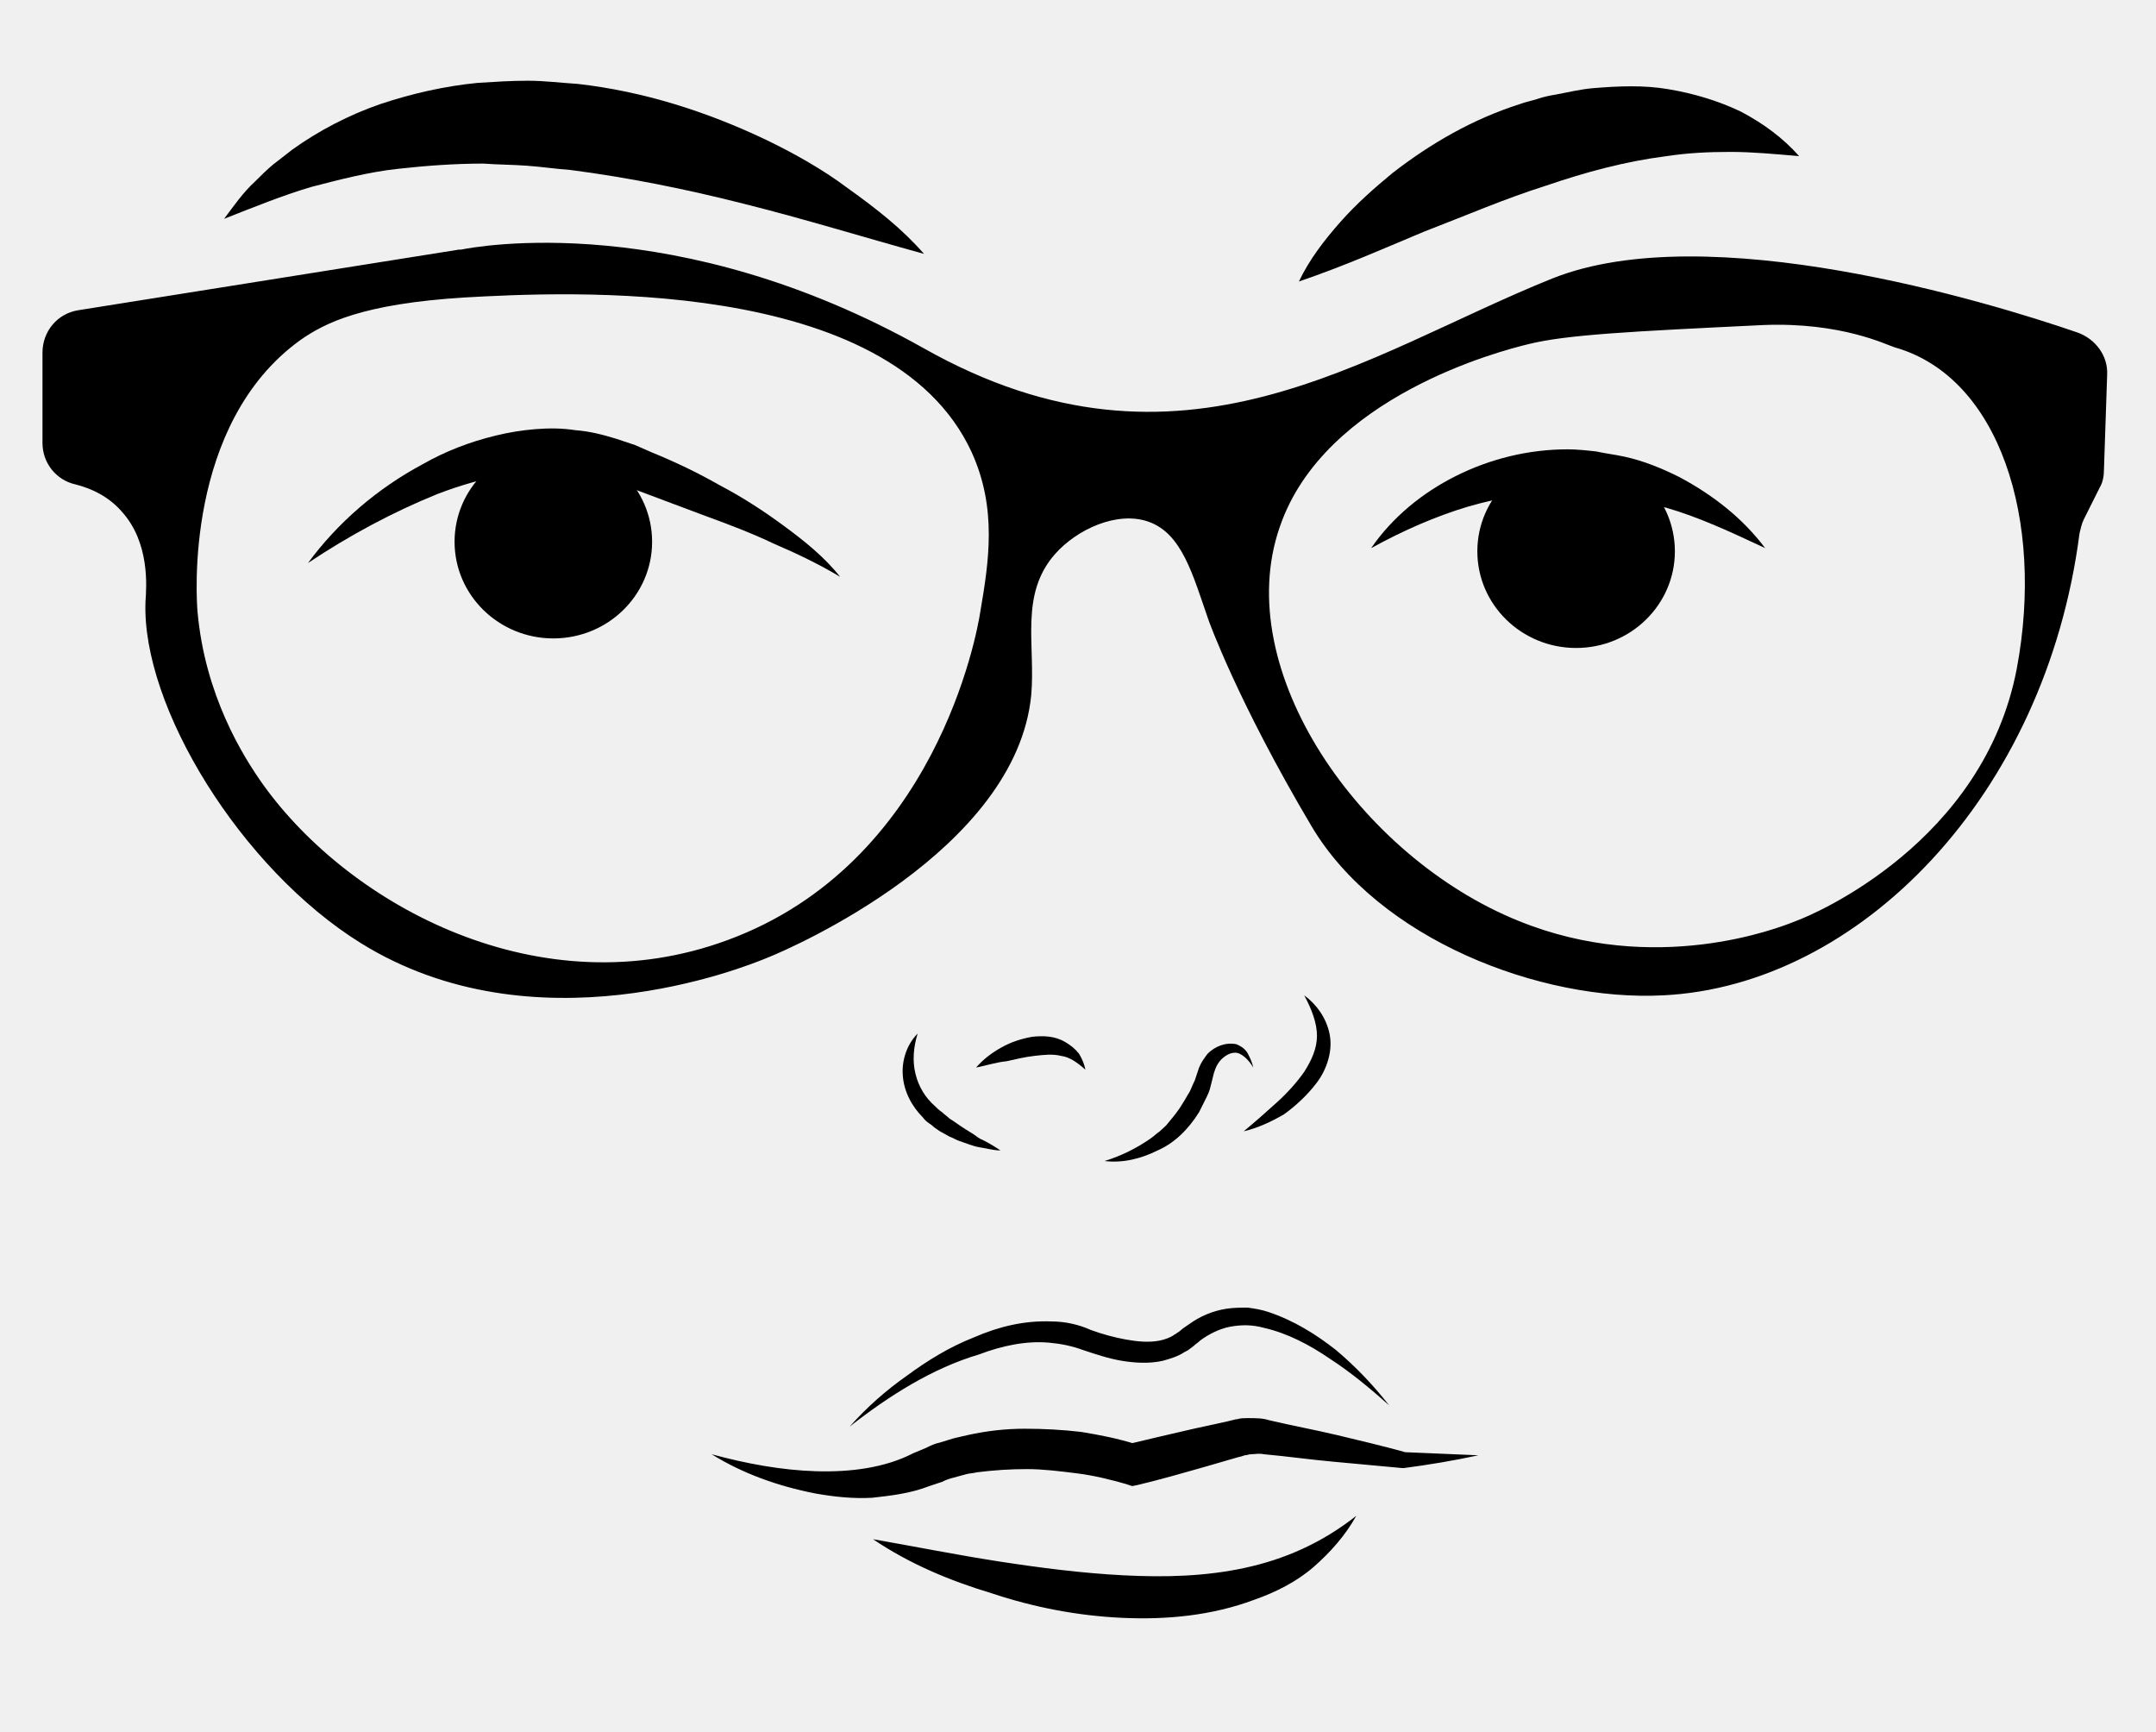
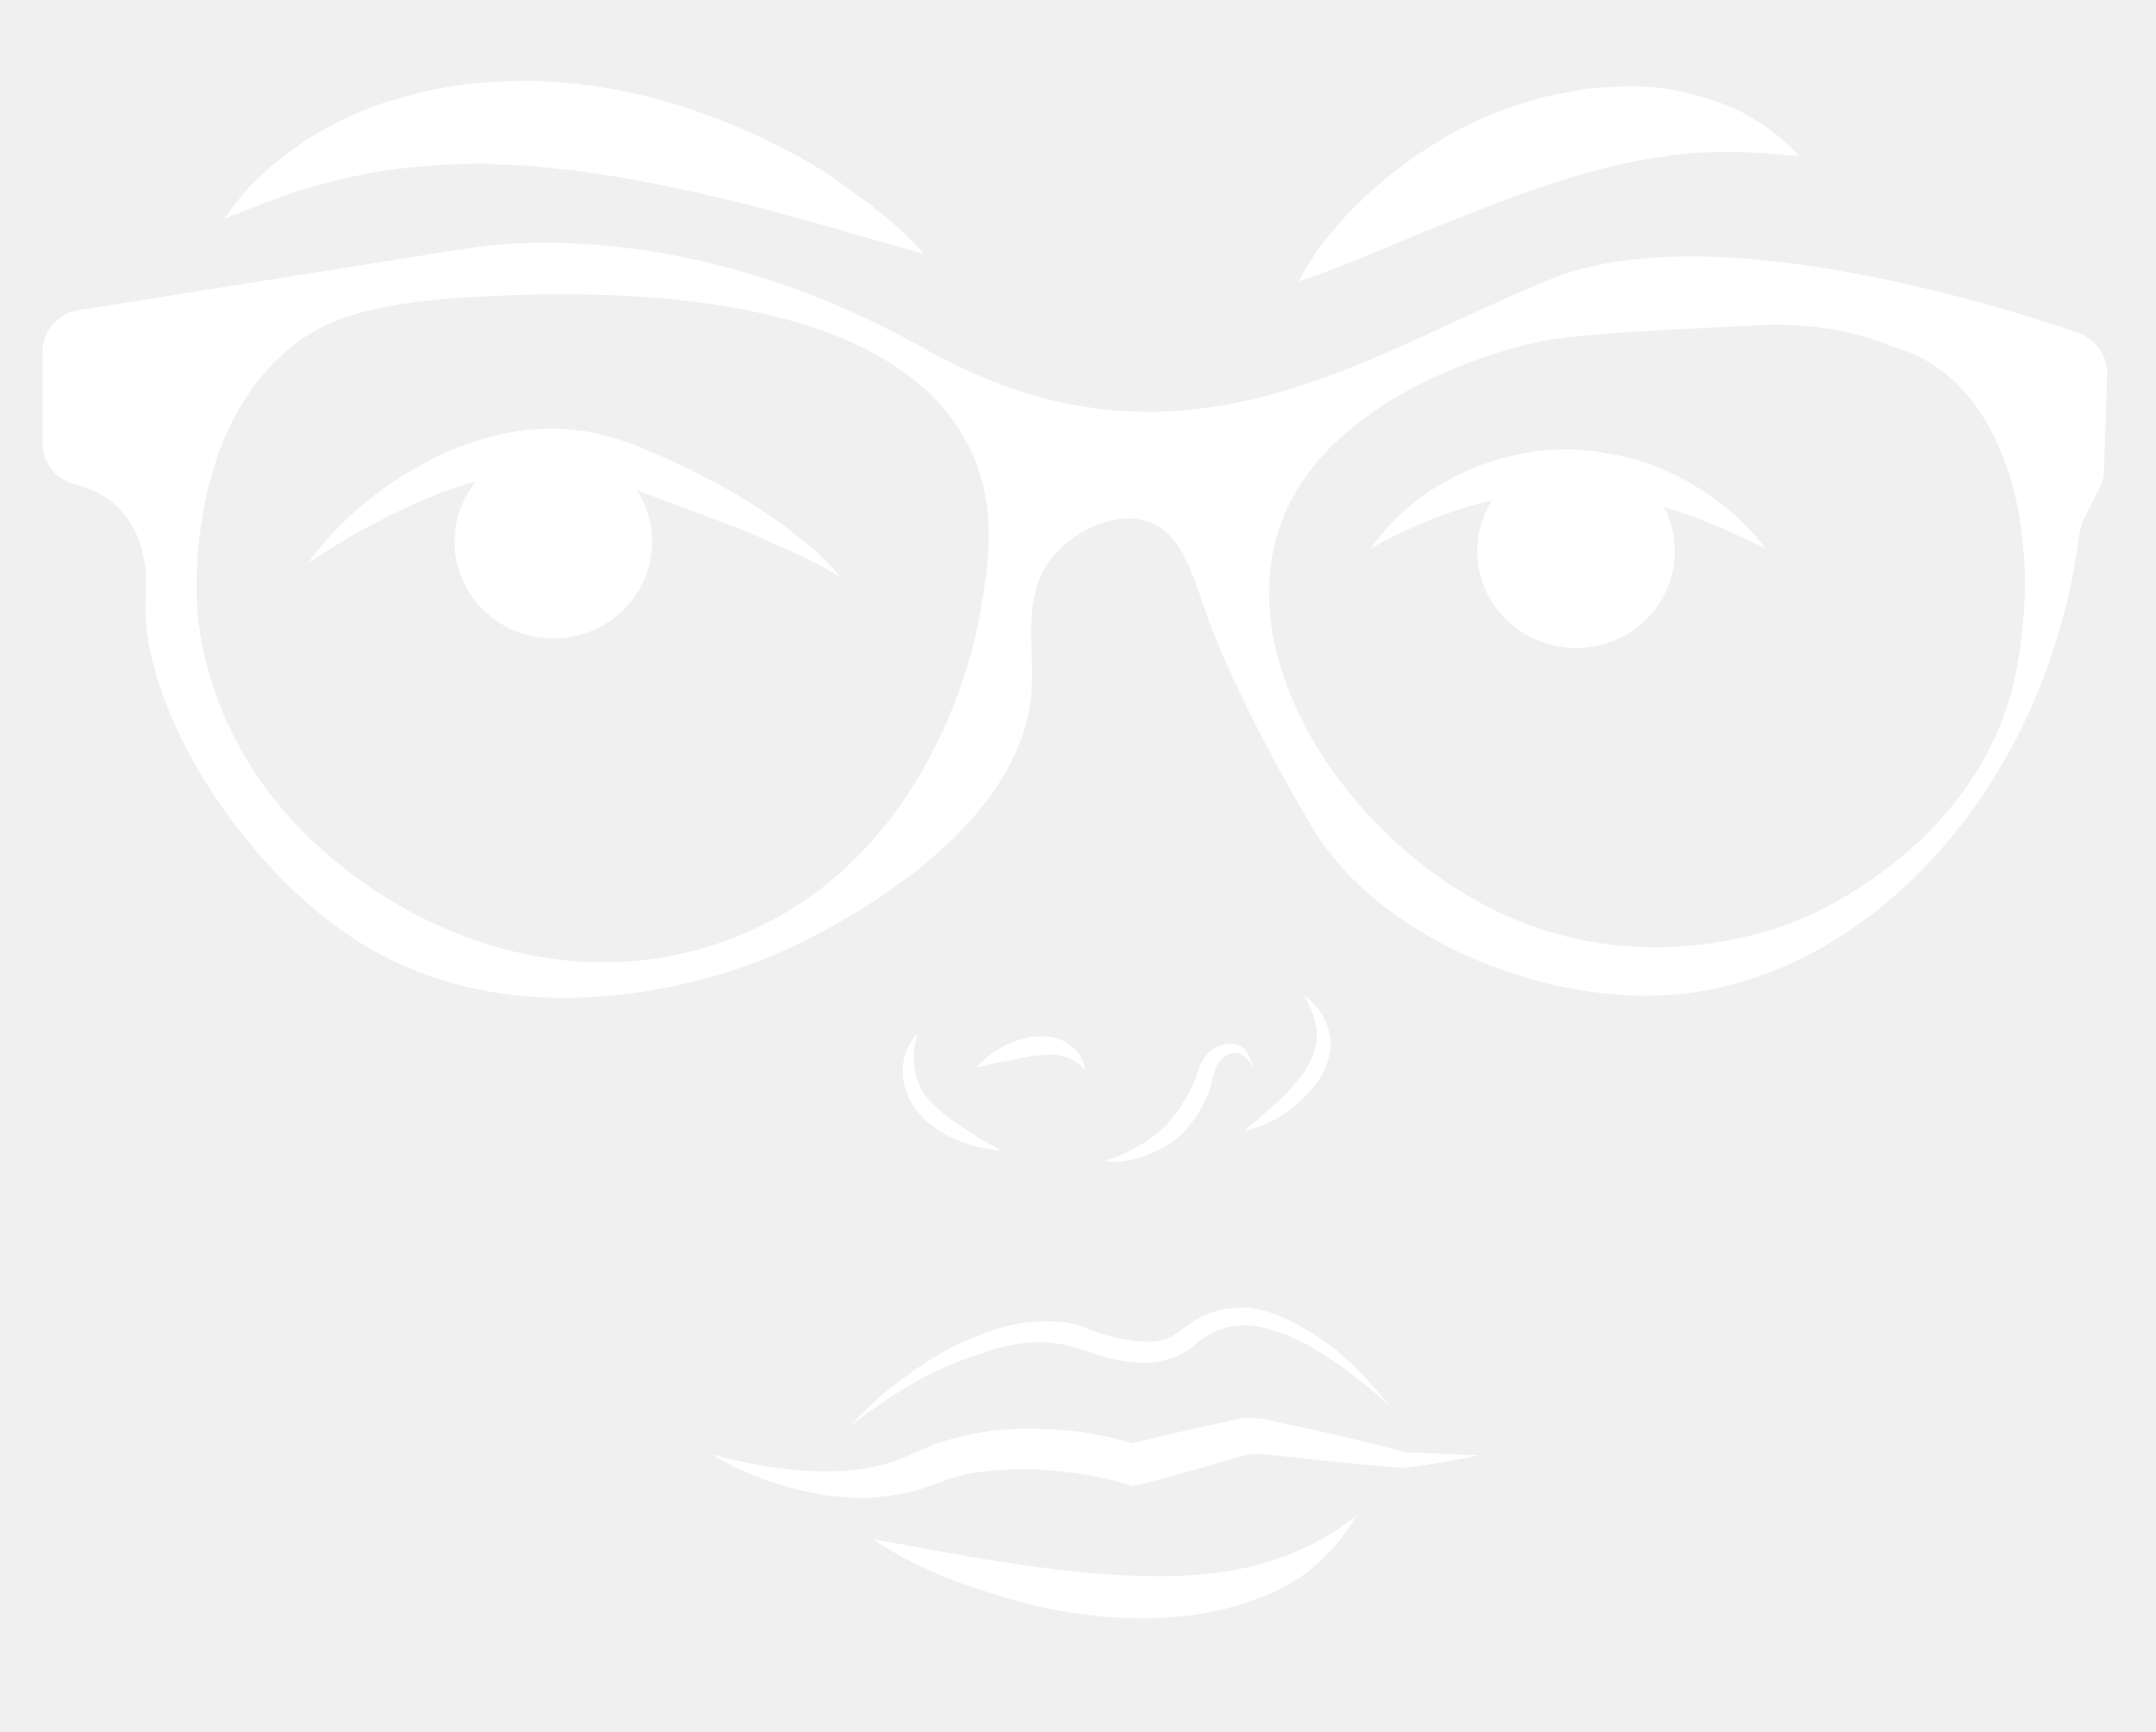
- <svg xmlns="http://www.w3.org/2000/svg" version="1.1" x="0px" y="0px" viewBox="0 0 203 163" style="enable-background:new 0 0 203 163;" xml:space="preserve">
+ <svg xmlns="http://www.w3.org/2000/svg" version="1.1" id="Layer_1" x="0px" y="0px" viewBox="0 0 203 163" style="enable-background:new 0 0 203 163;" xml:space="preserve">
+   <style type="text/css">
+ 	.st0{fill:#FFFFFF;}
+ </style>
  <g id="face">
-     <path d="M29,53c2.8-3.8,6.5-7,10.8-9.3c2.1-1.2,4.4-2.1,6.9-2.7c1.2-0.3,2.5-0.5,3.7-0.6c1.3-0.1,2.5-0.1,3.8,0.1   c1.3,0.1,2.5,0.4,3.8,0.8c0.6,0.2,1.2,0.4,1.8,0.6l1.6,0.7c2.2,0.9,4.3,1.9,6.4,3.1c2.1,1.1,4.1,2.4,6,3.8c1.9,1.4,3.8,2.9,5.3,4.8   c-2-1.2-4.1-2.2-6.2-3.1c-2.1-1-4.2-1.8-6.4-2.6c-2.1-0.8-4.3-1.6-6.4-2.4l-1.6-0.6c-0.5-0.2-1-0.3-1.5-0.5c-1-0.3-2-0.5-3.1-0.6   c-4.2-0.5-8.5,0.4-12.7,2C37,48.2,32.9,50.4,29,53z" />
-     <path d="M129.1,51.6c2-2.9,4.8-5.2,8-6.8c3.2-1.6,6.8-2.5,10.5-2.5c0.9,0,1.8,0.1,2.7,0.2c0.9,0.2,1.8,0.3,2.7,0.5   c1.8,0.4,3.5,1.1,5.1,1.9c3.2,1.7,6,3.9,8.1,6.7c-3.2-1.5-6.2-2.9-9.3-3.8c-0.4-0.1-0.8-0.2-1.2-0.3l-1.2-0.3   c-0.8-0.1-1.5-0.4-2.3-0.5c-1.5-0.3-3.1-0.4-4.7-0.4c-3.1,0-6.2,0.5-9.3,1.4C135.2,48.6,132.2,49.9,129.1,51.6z" />
-     <ellipse cx="52.1" cy="51" rx="9.3" ry="9.1" />
-     <ellipse cx="148.4" cy="51.9" rx="9.3" ry="9.1" />
-     <path d="M86.4,97.3c-0.4,1.3-0.5,2.6-0.2,3.8c0.3,1.2,0.9,2.2,1.8,3c0.2,0.2,0.4,0.4,0.7,0.6c0.2,0.2,0.5,0.4,0.7,0.6   c0.5,0.3,1,0.7,1.5,1c0.3,0.2,0.5,0.3,0.8,0.5c0.3,0.2,0.5,0.4,0.8,0.5c0.6,0.3,1.1,0.6,1.7,1c-0.7,0-1.3-0.2-2-0.3   c-0.6-0.1-1.3-0.4-1.9-0.6c-0.3-0.1-0.6-0.3-0.9-0.4l-0.9-0.5c-0.3-0.2-0.6-0.4-0.8-0.6c-0.3-0.2-0.6-0.4-0.8-0.7   c-1-1-1.8-2.4-1.9-4C84.9,99.8,85.4,98.3,86.4,97.3z" />
-     <path d="M117.1,106.5c1.1-0.9,2.1-1.8,3.1-2.7c1-0.9,1.9-1.9,2.6-2.9c0.7-1.1,1.2-2.2,1.2-3.4c0-1.2-0.5-2.5-1.2-3.8   c1.1,0.8,2.1,2.1,2.4,3.7c0.3,1.6-0.3,3.3-1.2,4.5c-0.9,1.2-2,2.2-3.1,3C119.7,105.6,118.4,106.2,117.1,106.5z" />
-     <path d="M91.9,100.5c0.7-0.8,1.5-1.4,2.4-1.9c0.9-0.5,1.8-0.8,2.9-1c1-0.1,2.1-0.1,3.1,0.5c0.5,0.3,0.9,0.6,1.3,1.1   c0.3,0.5,0.5,1,0.6,1.5c-0.8-0.7-1.5-1.2-2.3-1.3c-0.8-0.2-1.6-0.1-2.5,0c-0.9,0.1-1.7,0.3-2.6,0.5C93.8,100,92.9,100.3,91.9,100.5   z" />
-     <path d="M104,109.3c1.6-0.5,3-1.2,4.3-2.1c0.3-0.2,0.6-0.5,0.9-0.7c0.3-0.3,0.6-0.5,0.8-0.8c0.5-0.6,1-1.2,1.4-1.9   c0.2-0.3,0.4-0.7,0.6-1c0.2-0.4,0.3-0.7,0.5-1.1l0.4-1.2c0.2-0.5,0.5-0.9,0.8-1.3c0.7-0.7,1.7-1.1,2.7-0.9c0.5,0.2,0.9,0.5,1.1,0.9   c0.2,0.4,0.4,0.8,0.5,1.3c-0.4-0.7-1.1-1.4-1.7-1.4c-0.3,0-0.6,0.1-0.9,0.3c-0.3,0.2-0.5,0.4-0.7,0.7c-0.2,0.3-0.3,0.6-0.4,0.9   l-0.3,1.2c-0.1,0.5-0.3,0.9-0.5,1.3c-0.2,0.4-0.4,0.8-0.6,1.2c-1,1.6-2.3,2.9-3.9,3.6C107.4,109.1,105.7,109.5,104,109.3z" />
-     <path d="M70.5,138.7" />
-     <path d="M67,136.9c3.3,0.9,6.6,1.5,9.8,1.6c3.2,0.1,6.5-0.3,9.2-1.7l1.2-0.5c0.4-0.2,0.8-0.4,1.3-0.5l1.3-0.4   c0.4-0.1,0.9-0.2,1.3-0.3c1.8-0.4,3.6-0.6,5.4-0.6c1.8,0,3.6,0.1,5.3,0.3c1.8,0.3,3.4,0.6,5.3,1.2l-1.1,0c2.1-0.5,4.2-1,6.4-1.5   l3.2-0.7l0.4-0.1c0.1,0,0.3-0.1,0.5-0.1c0.3-0.1,0.7-0.1,1-0.1c0.7,0,1.4,0,2,0.2c2.1,0.5,4.3,0.9,6.4,1.4c2.1,0.5,4.2,1,6.4,1.6   l-0.2,0c2.4,0.1,4.7,0.2,7.1,0.3c-2.3,0.5-4.7,0.9-7,1.2l0,0l-0.2,0c-2.2-0.2-4.4-0.4-6.5-0.6c-2.2-0.2-4.3-0.5-6.5-0.7   c-0.5-0.1-0.8,0-1.2,0c-0.2,0-0.4,0.1-0.6,0.1l-0.3,0.1l-0.4,0.1l-3.1,0.9c-2.1,0.6-4.2,1.2-6.3,1.7l-0.5,0.1l-0.6-0.2   c-1.4-0.4-3-0.8-4.6-1c-1.6-0.2-3.2-0.4-4.7-0.4c-1.6,0-3.1,0.1-4.7,0.3c-0.4,0.1-0.8,0.1-1.1,0.2l-1.1,0.3   c-0.4,0.1-0.7,0.2-1.1,0.4l-1.2,0.4c-1.8,0.7-3.6,0.9-5.4,1.1c-1.8,0.1-3.6-0.1-5.3-0.4C73.2,139.9,69.9,138.7,67,136.9z" />
-     <path d="M82.2,144.9c4,0.7,8,1.5,11.9,2.1c3.9,0.6,7.8,1.1,11.7,1.3c3.9,0.2,7.7,0.1,11.4-0.7c3.7-0.8,7.2-2.3,10.5-4.9   c-1,1.8-2.4,3.4-4,4.8c-1.6,1.4-3.6,2.4-5.6,3.1c-4,1.5-8.3,1.9-12.5,1.7c-4.2-0.2-8.3-1-12.2-2.3   C89.4,148.8,85.6,147.2,82.2,144.9z" />
-     <path d="M80,134.3c1.6-1.8,3.4-3.4,5.4-4.8c1.9-1.4,4-2.7,6.3-3.6c2.3-1,4.7-1.6,7.3-1.5c1.3,0,2.6,0.3,3.7,0.8   c1.1,0.4,2.2,0.7,3.3,0.9c1.1,0.2,2.2,0.3,3.2,0.1c0.5-0.1,1-0.3,1.3-0.5c0.1-0.1,0.2-0.1,0.3-0.2l0.3-0.2c0.2-0.2,0.5-0.4,0.8-0.6   c1.1-0.8,2.3-1.3,3.6-1.5c0.7-0.1,1.3-0.1,2-0.1c0.7,0.1,1.3,0.2,1.9,0.4c2.4,0.8,4.5,2.1,6.4,3.6c1.9,1.6,3.5,3.3,5,5.2   c-1.8-1.6-3.6-3.1-5.6-4.4c-1.9-1.3-4-2.4-6.2-2.9c-1.1-0.3-2.1-0.3-3.2-0.1c-1,0.2-2,0.7-2.8,1.3c-0.2,0.2-0.4,0.3-0.6,0.5   l-0.4,0.3c-0.1,0.1-0.3,0.2-0.5,0.3c-0.6,0.4-1.3,0.6-2,0.8c-1.3,0.3-2.7,0.2-3.9,0c-1.2-0.2-2.4-0.6-3.6-1   c-1.1-0.4-2.1-0.6-3.2-0.7c-2.2-0.2-4.5,0.3-6.6,1.1C87.8,128.8,83.7,131.4,80,134.3z" />
-     <path d="M122.3,26.5c1-2.1,2.4-3.9,3.9-5.6c1.5-1.7,3.2-3.2,4.9-4.6c3.6-2.8,7.6-5.1,12-6.5c0.5-0.2,1.1-0.3,1.7-0.5   c0.6-0.2,1.1-0.3,1.7-0.4c1.1-0.2,2.3-0.5,3.5-0.6c2.4-0.2,4.8-0.3,7.1,0.1c2.4,0.4,4.7,1.1,6.8,2.1c2.1,1.1,4,2.5,5.5,4.2   c-2.3-0.2-4.4-0.4-6.5-0.4c-2.1,0-4,0.1-6,0.4c-3.9,0.5-7.6,1.5-11.4,2.8c-3.8,1.2-7.5,2.8-11.4,4.3   C130.5,23.3,126.7,25,122.3,26.5z" />
-     <path d="M87,23.9c-5.8-1.6-11.3-3.3-16.9-4.7c-5.5-1.4-11-2.5-16.4-3.2c-1.4-0.1-2.7-0.3-4.1-0.4c-1.4-0.1-2.7-0.1-4.1-0.2   c-2.7,0-5.4,0.2-8.1,0.5c-2.7,0.3-5.4,1-8.1,1.7c-2.7,0.8-5.4,1.9-8.2,3c0.9-1.2,1.8-2.5,2.9-3.5c0.5-0.5,1.1-1.1,1.7-1.6l1.8-1.4   c2.5-1.8,5.4-3.3,8.3-4.3c3-1,6.1-1.7,9.2-2c1.6-0.1,3.1-0.2,4.7-0.2c1.6,0,3.1,0.2,4.7,0.3c6.2,0.7,12.1,2.6,17.6,5.2   c2.7,1.3,5.4,2.8,7.8,4.6C82.6,19.7,85,21.6,87,23.9z" />
+     <path class="st0" d="M29,53c2.8-3.8,6.5-7,10.8-9.3c2.1-1.2,4.4-2.1,6.9-2.7c1.2-0.3,2.5-0.5,3.7-0.6c1.3-0.1,2.5-0.1,3.8,0.1   c1.3,0.1,2.5,0.4,3.8,0.8c0.6,0.2,1.2,0.4,1.8,0.6l1.6,0.7c2.2,0.9,4.3,1.9,6.4,3.1c2.1,1.1,4.1,2.4,6,3.8c1.9,1.4,3.8,2.9,5.3,4.8   c-2-1.2-4.1-2.2-6.2-3.1c-2.1-1-4.2-1.8-6.4-2.6c-2.1-0.8-4.3-1.6-6.4-2.4l-1.6-0.6c-0.5-0.2-1-0.3-1.5-0.5c-1-0.3-2-0.5-3.1-0.6   c-4.2-0.5-8.5,0.4-12.7,2C37,48.2,32.9,50.4,29,53z" />
+     <path class="st0" d="M129.1,51.6c2-2.9,4.8-5.2,8-6.8s6.8-2.5,10.5-2.5c0.9,0,1.8,0.1,2.7,0.2c0.9,0.2,1.8,0.3,2.7,0.5   c1.8,0.4,3.5,1.1,5.1,1.9c3.2,1.7,6,3.9,8.1,6.7c-3.2-1.5-6.2-2.9-9.3-3.8c-0.4-0.1-0.8-0.2-1.2-0.3l-1.2-0.3   c-0.8-0.1-1.5-0.4-2.3-0.5c-1.5-0.3-3.1-0.4-4.7-0.4c-3.1,0-6.2,0.5-9.3,1.4C135.2,48.6,132.2,49.9,129.1,51.6z" />
+     <ellipse class="st0" cx="52.1" cy="51" rx="9.3" ry="9.1" />
+     <ellipse class="st0" cx="148.4" cy="51.9" rx="9.3" ry="9.1" />
+     <path class="st0" d="M86.4,97.3c-0.4,1.3-0.5,2.6-0.2,3.8c0.3,1.2,0.9,2.2,1.8,3c0.2,0.2,0.4,0.4,0.7,0.6c0.2,0.2,0.5,0.4,0.7,0.6   c0.5,0.3,1,0.7,1.5,1c0.3,0.2,0.5,0.3,0.8,0.5s0.5,0.4,0.8,0.5c0.6,0.3,1.1,0.6,1.7,1c-0.7,0-1.3-0.2-2-0.3   c-0.6-0.1-1.3-0.4-1.9-0.6c-0.3-0.1-0.6-0.3-0.9-0.4l-0.9-0.5c-0.3-0.2-0.6-0.4-0.8-0.6c-0.3-0.2-0.6-0.4-0.8-0.7   c-1-1-1.8-2.4-1.9-4C84.9,99.8,85.4,98.3,86.4,97.3z" />
+     <path class="st0" d="M117.1,106.5c1.1-0.9,2.1-1.8,3.1-2.7c1-0.9,1.9-1.9,2.6-2.9c0.7-1.1,1.2-2.2,1.2-3.4c0-1.2-0.5-2.5-1.2-3.8   c1.1,0.8,2.1,2.1,2.4,3.7s-0.3,3.3-1.2,4.5c-0.9,1.2-2,2.2-3.1,3C119.7,105.6,118.4,106.2,117.1,106.5z" />
+     <path class="st0" d="M91.9,100.5c0.7-0.8,1.5-1.4,2.4-1.9s1.8-0.8,2.9-1c1-0.1,2.1-0.1,3.1,0.5c0.5,0.3,0.9,0.6,1.3,1.1   c0.3,0.5,0.5,1,0.6,1.5c-0.8-0.7-1.5-1.2-2.3-1.3c-0.8-0.2-1.6-0.1-2.5,0s-1.7,0.3-2.6,0.5C93.8,100,92.9,100.3,91.9,100.5z" />
+     <path class="st0" d="M104,109.3c1.6-0.5,3-1.2,4.3-2.1c0.3-0.2,0.6-0.5,0.9-0.7c0.3-0.3,0.6-0.5,0.8-0.8c0.5-0.6,1-1.2,1.4-1.9   c0.2-0.3,0.4-0.7,0.6-1c0.2-0.4,0.3-0.7,0.5-1.1l0.4-1.2c0.2-0.5,0.5-0.9,0.8-1.3c0.7-0.7,1.7-1.1,2.7-0.9c0.5,0.2,0.9,0.5,1.1,0.9   s0.4,0.8,0.5,1.3c-0.4-0.7-1.1-1.4-1.7-1.4c-0.3,0-0.6,0.1-0.9,0.3c-0.3,0.2-0.5,0.4-0.7,0.7c-0.2,0.3-0.3,0.6-0.4,0.9l-0.3,1.2   c-0.1,0.5-0.3,0.9-0.5,1.3s-0.4,0.8-0.6,1.2c-1,1.6-2.3,2.9-3.9,3.6C107.4,109.1,105.7,109.5,104,109.3z" />
+     <path class="st0" d="M70.5,138.7" />
+     <path class="st0" d="M67,136.9c3.3,0.9,6.6,1.5,9.8,1.6c3.2,0.1,6.5-0.3,9.2-1.7l1.2-0.5c0.4-0.2,0.8-0.4,1.3-0.5l1.3-0.4   c0.4-0.1,0.9-0.2,1.3-0.3c1.8-0.4,3.6-0.6,5.4-0.6s3.6,0.1,5.3,0.3c1.8,0.3,3.4,0.6,5.3,1.2H106c2.1-0.5,4.2-1,6.4-1.5l3.2-0.7   l0.4-0.1c0.1,0,0.3-0.1,0.5-0.1c0.3-0.1,0.7-0.1,1-0.1c0.7,0,1.4,0,2,0.2c2.1,0.5,4.3,0.9,6.4,1.4s4.2,1,6.4,1.6h-0.2   c2.4,0.1,4.7,0.2,7.1,0.3c-2.3,0.5-4.7,0.9-7,1.2l0,0H132c-2.2-0.2-4.4-0.4-6.5-0.6c-2.2-0.2-4.3-0.5-6.5-0.7c-0.5-0.1-0.8,0-1.2,0   c-0.2,0-0.4,0.1-0.6,0.1l-0.3,0.1l-0.4,0.1l-3.1,0.9c-2.1,0.6-4.2,1.2-6.3,1.7l-0.5,0.1l-0.6-0.2c-1.4-0.4-3-0.8-4.6-1   s-3.2-0.4-4.7-0.4c-1.6,0-3.1,0.1-4.7,0.3c-0.4,0.1-0.8,0.1-1.1,0.2l-1.1,0.3c-0.4,0.1-0.7,0.2-1.1,0.4l-1.2,0.4   c-1.8,0.7-3.6,0.9-5.4,1.1c-1.8,0.1-3.6-0.1-5.3-0.4C73.2,139.9,69.9,138.7,67,136.9z" />
+     <path class="st0" d="M82.2,144.9c4,0.7,8,1.5,11.9,2.1s7.8,1.1,11.7,1.3c3.9,0.2,7.7,0.1,11.4-0.7c3.7-0.8,7.2-2.3,10.5-4.9   c-1,1.8-2.4,3.4-4,4.8c-1.6,1.4-3.6,2.4-5.6,3.1c-4,1.5-8.3,1.9-12.5,1.7s-8.3-1-12.2-2.3C89.4,148.8,85.6,147.2,82.2,144.9z" />
+     <path class="st0" d="M80,134.3c1.6-1.8,3.4-3.4,5.4-4.8c1.9-1.4,4-2.7,6.3-3.6c2.3-1,4.7-1.6,7.3-1.5c1.3,0,2.6,0.3,3.7,0.8   c1.1,0.4,2.2,0.7,3.3,0.9c1.1,0.2,2.2,0.3,3.2,0.1c0.5-0.1,1-0.3,1.3-0.5c0.1-0.1,0.2-0.1,0.3-0.2l0.3-0.2c0.2-0.2,0.5-0.4,0.8-0.6   c1.1-0.8,2.3-1.3,3.6-1.5c0.7-0.1,1.3-0.1,2-0.1c0.7,0.1,1.3,0.2,1.9,0.4c2.4,0.8,4.5,2.1,6.4,3.6c1.9,1.6,3.5,3.3,5,5.2   c-1.8-1.6-3.6-3.1-5.6-4.4c-1.9-1.3-4-2.4-6.2-2.9c-1.1-0.3-2.1-0.3-3.2-0.1c-1,0.2-2,0.7-2.8,1.3c-0.2,0.2-0.4,0.3-0.6,0.5   L112,127c-0.1,0.1-0.3,0.2-0.5,0.3c-0.6,0.4-1.3,0.6-2,0.8c-1.3,0.3-2.7,0.2-3.9,0c-1.2-0.2-2.4-0.6-3.6-1   c-1.1-0.4-2.1-0.6-3.2-0.7c-2.2-0.2-4.5,0.3-6.6,1.1C87.8,128.8,83.7,131.4,80,134.3z" />
+     <path class="st0" d="M122.3,26.5c1-2.1,2.4-3.9,3.9-5.6s3.2-3.2,4.9-4.6c3.6-2.8,7.6-5.1,12-6.5c0.5-0.2,1.1-0.3,1.7-0.5   c0.6-0.2,1.1-0.3,1.7-0.4c1.1-0.2,2.3-0.5,3.5-0.6c2.4-0.2,4.8-0.3,7.1,0.1c2.4,0.4,4.7,1.1,6.8,2.1c2.1,1.1,4,2.5,5.5,4.2   c-2.3-0.2-4.4-0.4-6.5-0.4s-4,0.1-6,0.4c-3.9,0.5-7.6,1.5-11.4,2.8c-3.8,1.2-7.5,2.8-11.4,4.3C130.5,23.3,126.7,25,122.3,26.5z" />
+     <path class="st0" d="M87,23.9c-5.8-1.6-11.3-3.3-16.9-4.7c-5.5-1.4-11-2.5-16.4-3.2c-1.4-0.1-2.7-0.3-4.1-0.4   c-1.4-0.1-2.7-0.1-4.1-0.2c-2.7,0-5.4,0.2-8.1,0.5c-2.7,0.3-5.4,1-8.1,1.7c-2.7,0.8-5.4,1.9-8.2,3c0.9-1.2,1.8-2.5,2.9-3.5   c0.5-0.5,1.1-1.1,1.7-1.6l1.8-1.4c2.5-1.8,5.4-3.3,8.3-4.3c3-1,6.1-1.7,9.2-2c1.6-0.1,3.1-0.2,4.7-0.2c1.6,0,3.1,0.2,4.7,0.3   c6.2,0.7,12.1,2.6,17.6,5.2c2.7,1.3,5.4,2.8,7.8,4.6C82.6,19.7,85,21.6,87,23.9z" />
  </g>
  <g id="glasses">
-     <path d="M146.2,26.2c-17.7,7.1-34.9,20.3-59.2,6.6c-23.3-13.1-42.1-9.6-43.6-9.3c-0.1,0-0.1,0-0.2,0L7.4,29.2c-2,0.3-3.4,2-3.4,4   v8.5c0,1.9,1.3,3.5,3.1,3.9c1.6,0.4,3.2,1.2,4.4,2.6c2.6,2.9,2.3,7,2.2,8.4c-0.4,9.9,9,25.2,20.3,32.2c16.3,10.1,35.8,2.4,38.4,1.3   c2-0.8,23.3-10,24.7-24.7c0.4-4.7-1.1-9.4,2.2-13.2c2.1-2.4,5.9-4.1,8.8-3.1c3.2,1.1,4.2,5,5.7,9.3c0,0,2.7,7.6,9.7,19.4   c6.3,10.6,21.5,16.5,33.1,15.9c18.4-0.9,36-18.7,39.2-43.5c0.1-0.4,0.2-0.9,0.4-1.3l1.5-3c0.3-0.5,0.4-1.1,0.4-1.7l0.3-8.9   c0.1-1.8-1.1-3.4-2.8-4C187.2,28.4,160.8,20.4,146.2,26.2z M92.3,57.6c-0.3,2-4.2,23.7-23.8,30.9C50.9,95,33,85.3,24.8,73.9   c-2-2.8-5.5-8.5-6.2-16.3c-0.1-1.1-1.3-17.7,9.7-25.6c2.3-1.6,5.8-3.4,15.5-4c9.1-0.5,40-2.2,47.7,14.6   C93.9,47.9,93.1,52.9,92.3,57.6z M189.9,62.9c-3.1,16.4-19.1,23.2-20.8,23.8c-1.7,0.7-13.3,5.2-26.1,0c-14.9-6-27.2-23.6-22.5-37.1   c4.2-12.3,20.9-16.6,23.4-17.2c3.6-0.9,9.7-1.2,22.1-1.8c7.4-0.3,11.7,1.9,12.4,2.1C188.3,35.5,192.5,49,189.9,62.9z" />
+     <path class="st0" d="M146.2,26.2c-17.7,7.1-34.9,20.3-59.2,6.6c-23.3-13.1-42.1-9.6-43.6-9.3c-0.1,0-0.1,0-0.2,0L7.4,29.2   c-2,0.3-3.4,2-3.4,4v8.5c0,1.9,1.3,3.5,3.1,3.9c1.6,0.4,3.2,1.2,4.4,2.6c2.6,2.9,2.3,7,2.2,8.4c-0.4,9.9,9,25.2,20.3,32.2   c16.3,10.1,35.8,2.4,38.4,1.3c2-0.8,23.3-10,24.7-24.7c0.4-4.7-1.1-9.4,2.2-13.2c2.1-2.4,5.9-4.1,8.8-3.1c3.2,1.1,4.2,5,5.7,9.3   c0,0,2.7,7.6,9.7,19.4c6.3,10.6,21.5,16.5,33.1,15.9c18.4-0.9,36-18.7,39.2-43.5c0.1-0.4,0.2-0.9,0.4-1.3l1.5-3   c0.3-0.5,0.4-1.1,0.4-1.7l0.3-8.9c0.1-1.8-1.1-3.4-2.8-4C187.2,28.4,160.8,20.4,146.2,26.2z M92.3,57.6c-0.3,2-4.2,23.7-23.8,30.9   C50.9,95,33,85.3,24.8,73.9c-2-2.8-5.5-8.5-6.2-16.3c-0.1-1.1-1.3-17.7,9.7-25.6c2.3-1.6,5.8-3.4,15.5-4c9.1-0.5,40-2.2,47.7,14.6   C93.9,47.9,93.1,52.9,92.3,57.6z M189.9,62.9c-3.1,16.4-19.1,23.2-20.8,23.8c-1.7,0.7-13.3,5.2-26.1,0c-14.9-6-27.2-23.6-22.5-37.1   c4.2-12.3,20.9-16.6,23.4-17.2c3.6-0.9,9.7-1.2,22.1-1.8c7.4-0.3,11.7,1.9,12.4,2.1C188.3,35.5,192.5,49,189.9,62.9z" />
  </g>
</svg>
